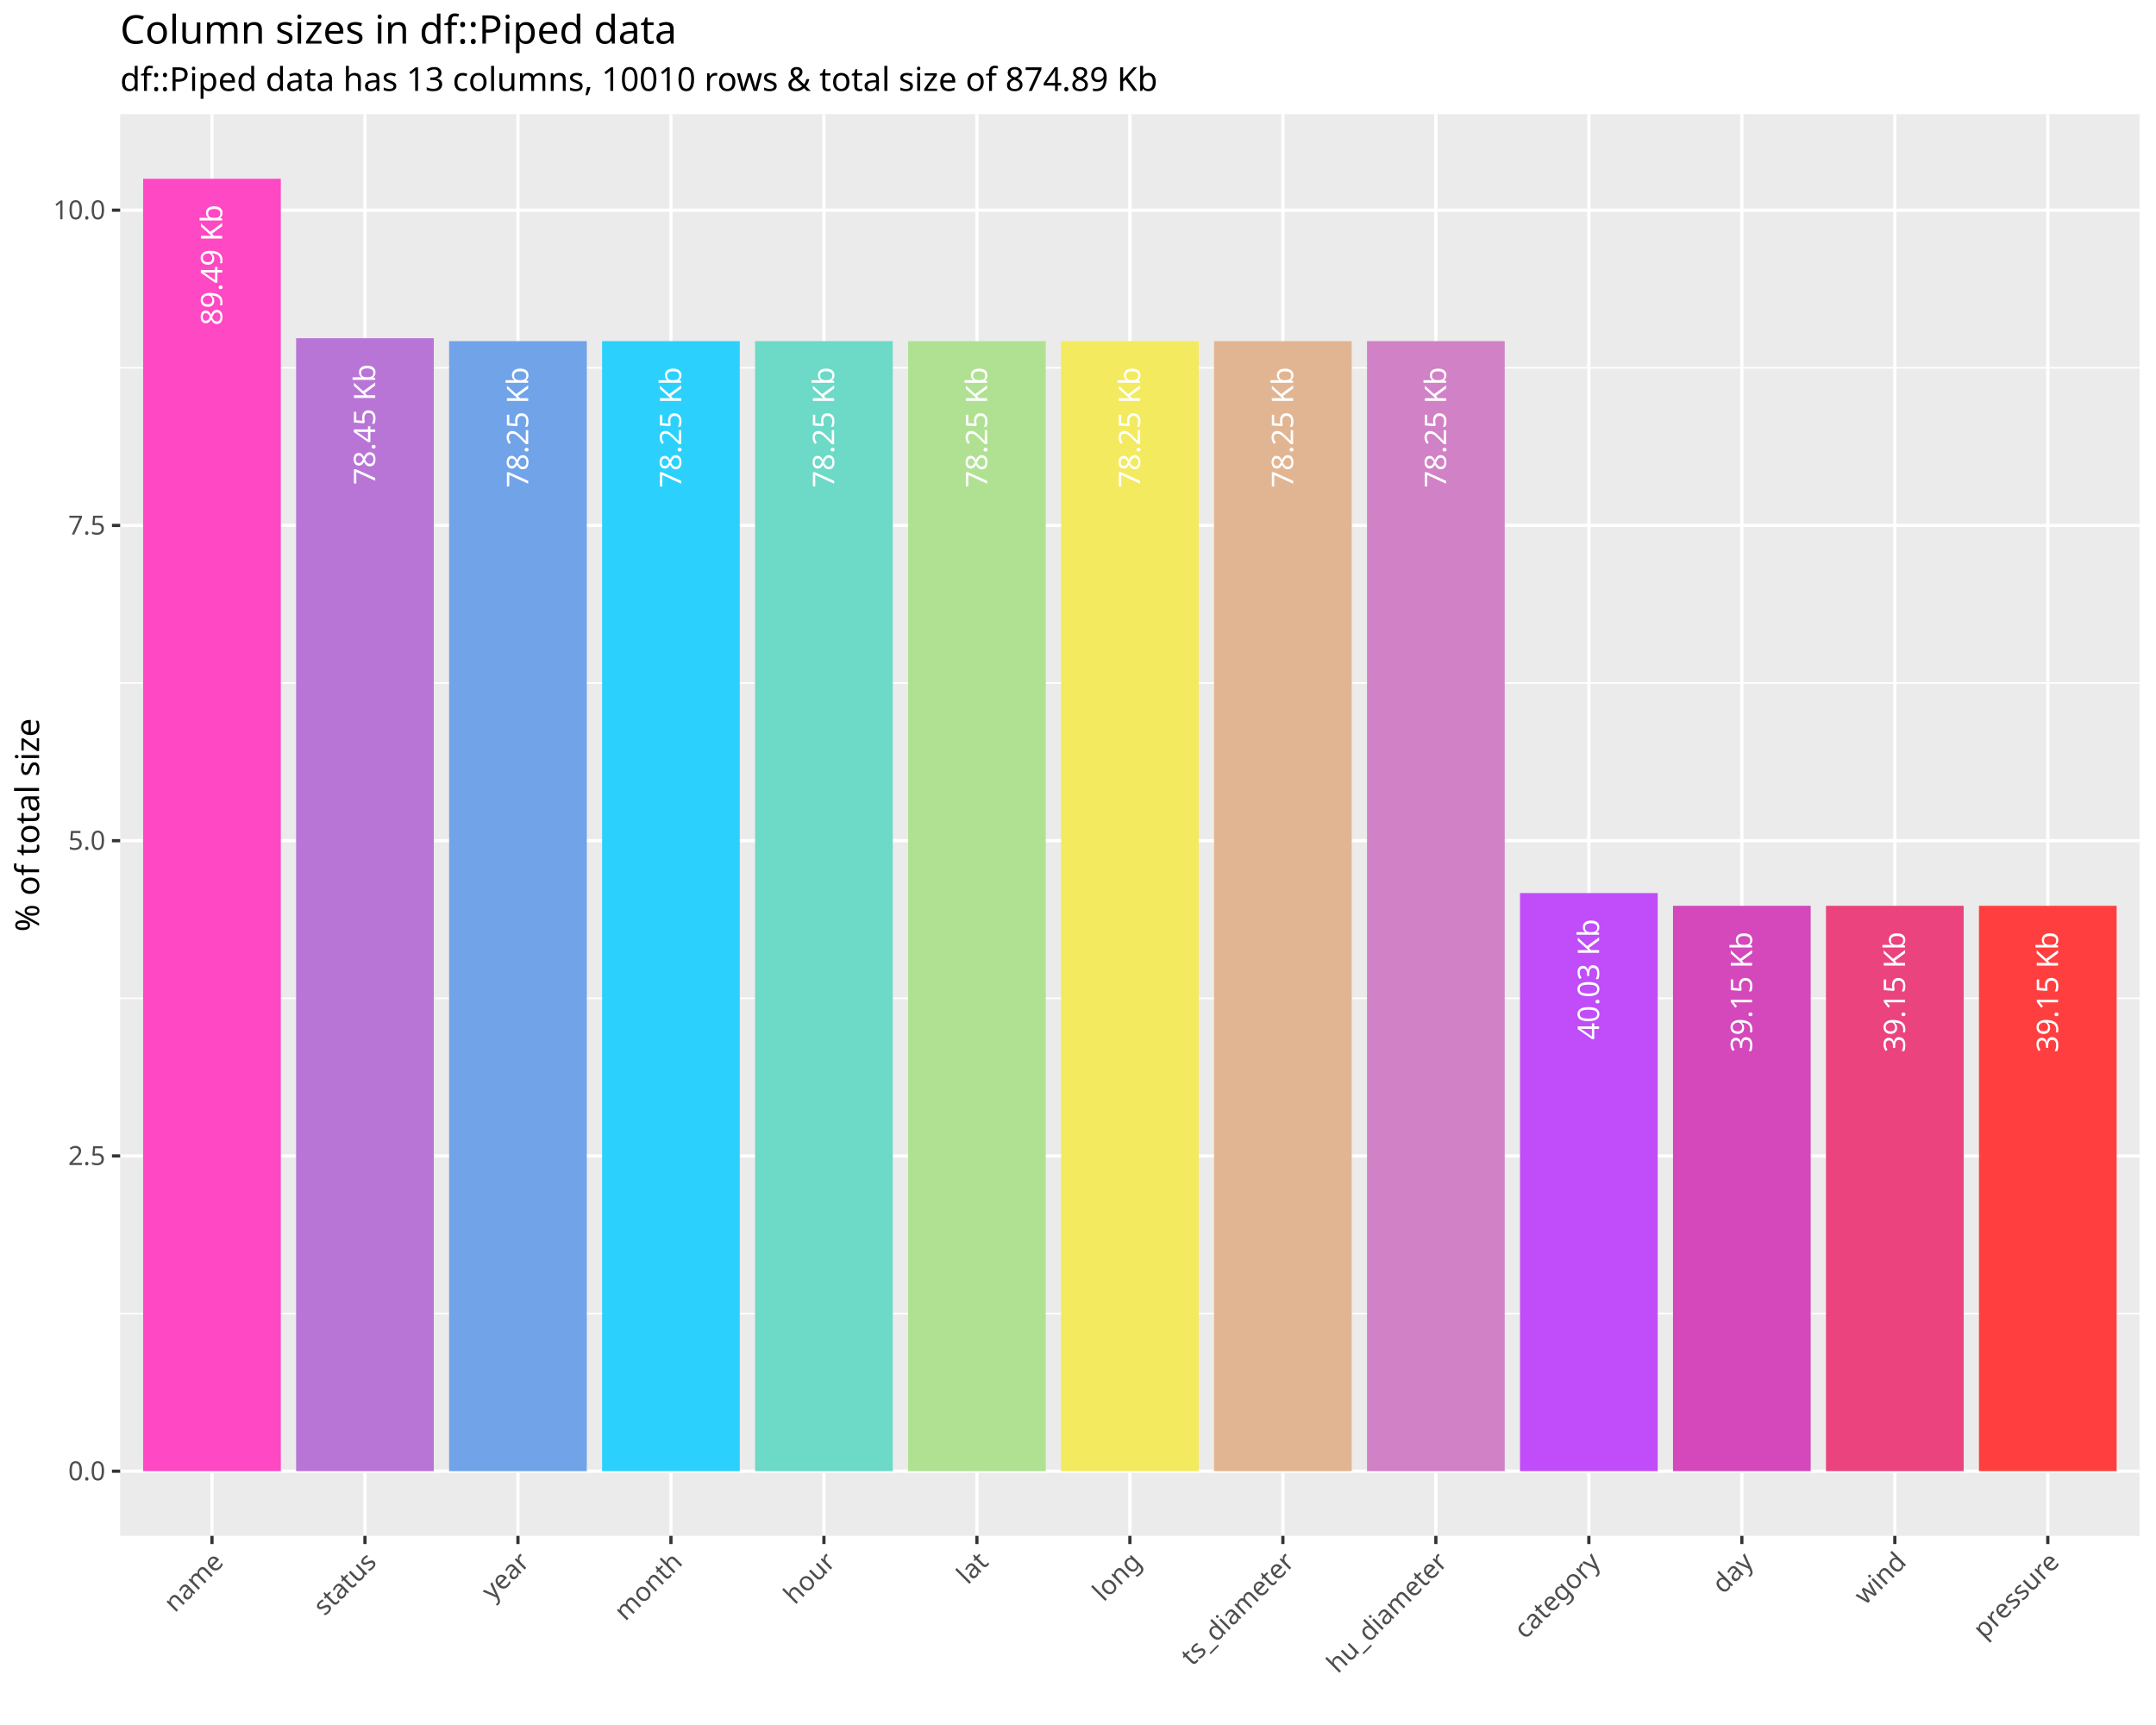
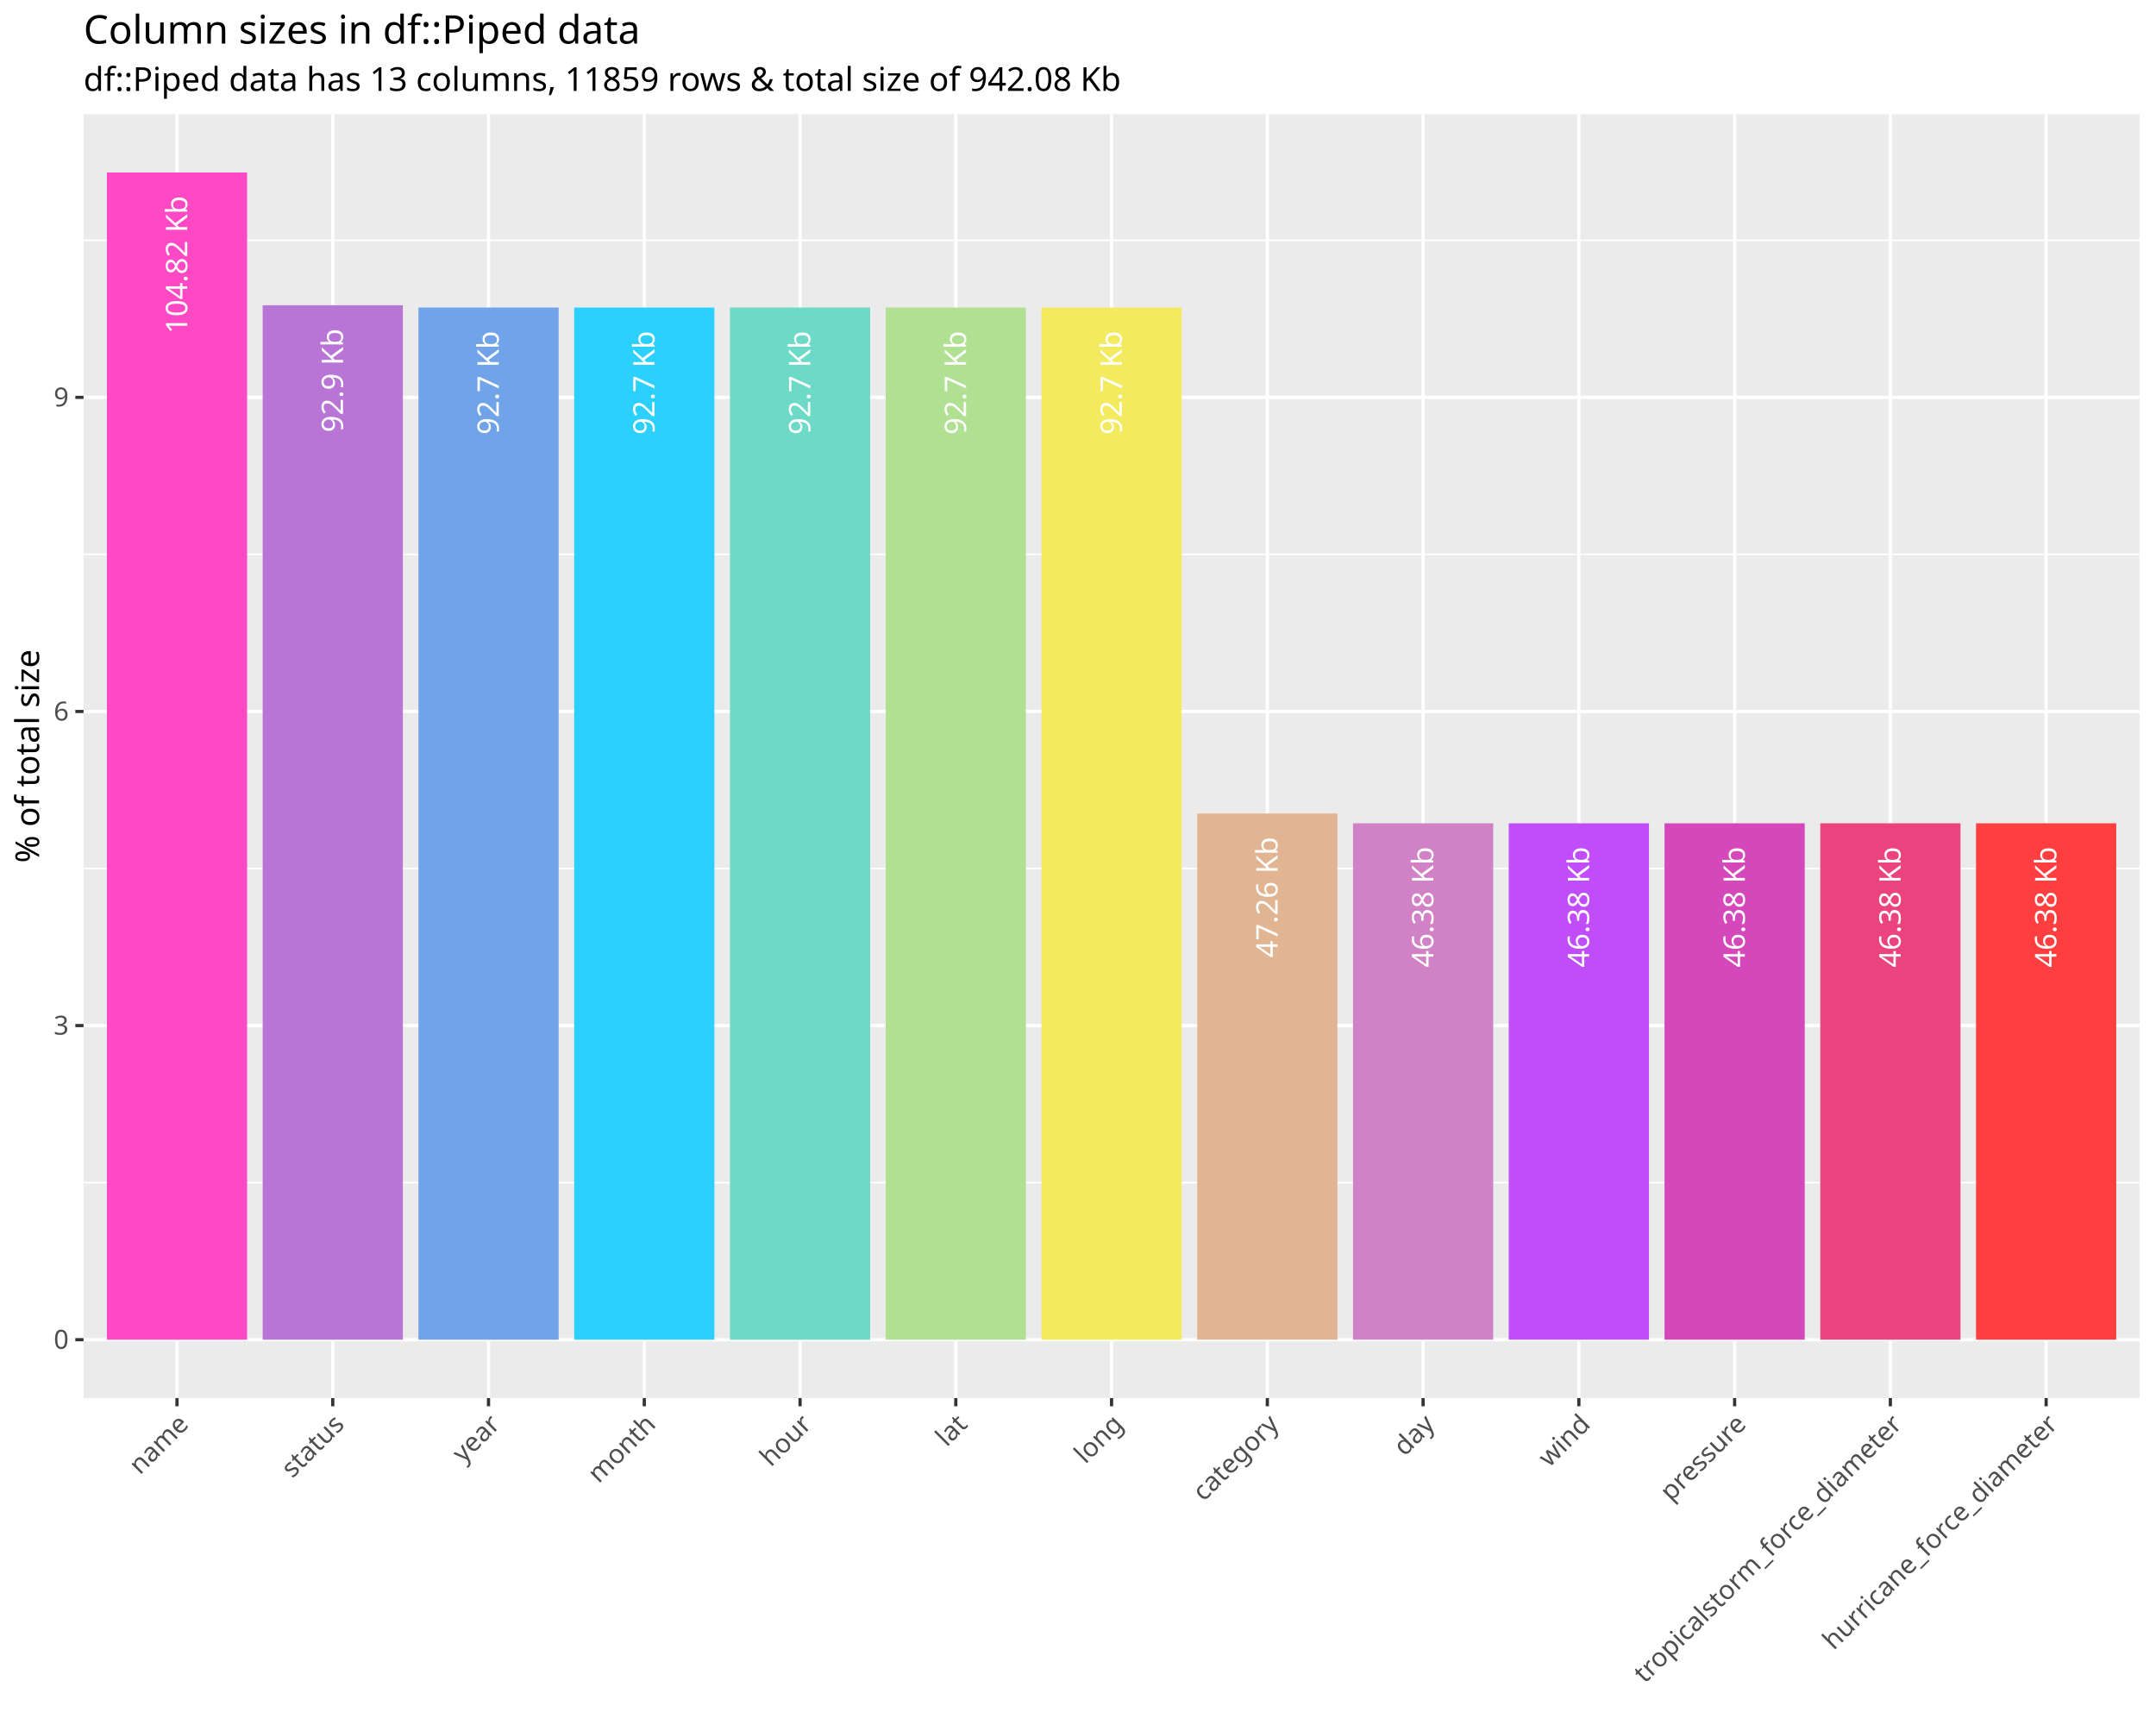
<svg xmlns="http://www.w3.org/2000/svg" class="svglite" data-engine-version="2.0" width="720.00pt" height="576.00pt" viewBox="0 0 720.00 576.00">
  <defs>
    <style type="text/css">
    .svglite line, .svglite polyline, .svglite polygon, .svglite path, .svglite rect, .svglite circle {
      fill: none;
      stroke: #000000;
      stroke-linecap: round;
      stroke-linejoin: round;
      stroke-miterlimit: 10.00;
    }
  </style>
  </defs>
  <rect width="100%" height="100%" style="stroke: none; fill: #FFFFFF;" />
  <defs>
    <clipPath id="cpMC4wMHw3MjAuMDB8MC4wMHw1NzYuMDA=">
      <rect x="0.00" y="0.00" width="720.00" height="576.00" />
    </clipPath>
  </defs>
  <g clip-path="url(#cpMC4wMHw3MjAuMDB8MC4wMHw1NzYuMDA=)">
    <rect x="0.00" y="0.00" width="720.00" height="576.00" style="stroke-width: 1.07; stroke: #FFFFFF; fill: #FFFFFF;" />
  </g>
  <defs>
-     <clipPath id="cpNDAuMTN8NzE0LjUyfDM4LjEyfDUxMi44Mw==">
-       <rect x="40.13" y="38.12" width="674.39" height="474.71" />
+     <clipPath id="cpMjcuOTB8NzE0LjUyfDM4LjEyfDQ2Ni44Mw==">
+       <rect x="27.90" y="38.12" width="686.62" height="428.71" />
    </clipPath>
  </defs>
-   <g clip-path="url(#cpNDAuMTN8NzE0LjUyfDM4LjEyfDUxMi44Mw==)">
-     <rect x="40.13" y="38.12" width="674.39" height="474.71" style="stroke-width: 1.07; stroke: none; fill: #EBEBEB;" />
-     <polyline points="40.13,438.62 714.52,438.62 " style="stroke-width: 0.53; stroke: #FFFFFF; stroke-linecap: butt;" />
-     <polyline points="40.13,333.35 714.52,333.35 " style="stroke-width: 0.53; stroke: #FFFFFF; stroke-linecap: butt;" />
-     <polyline points="40.13,228.08 714.52,228.08 " style="stroke-width: 0.53; stroke: #FFFFFF; stroke-linecap: butt;" />
-     <polyline points="40.13,122.82 714.52,122.82 " style="stroke-width: 0.53; stroke: #FFFFFF; stroke-linecap: butt;" />
-     <polyline points="40.13,491.25 714.52,491.25 " style="stroke-width: 1.07; stroke: #FFFFFF; stroke-linecap: butt;" />
-     <polyline points="40.13,385.98 714.52,385.98 " style="stroke-width: 1.07; stroke: #FFFFFF; stroke-linecap: butt;" />
-     <polyline points="40.13,280.72 714.52,280.72 " style="stroke-width: 1.07; stroke: #FFFFFF; stroke-linecap: butt;" />
-     <polyline points="40.13,175.45 714.52,175.45 " style="stroke-width: 1.07; stroke: #FFFFFF; stroke-linecap: butt;" />
-     <polyline points="40.13,70.18 714.52,70.18 " style="stroke-width: 1.07; stroke: #FFFFFF; stroke-linecap: butt;" />
-     <polyline points="70.79,512.83 70.79,38.12 " style="stroke-width: 1.07; stroke: #FFFFFF; stroke-linecap: butt;" />
-     <polyline points="121.88,512.83 121.88,38.12 " style="stroke-width: 1.07; stroke: #FFFFFF; stroke-linecap: butt;" />
-     <polyline points="172.97,512.83 172.97,38.12 " style="stroke-width: 1.07; stroke: #FFFFFF; stroke-linecap: butt;" />
-     <polyline points="224.06,512.83 224.06,38.12 " style="stroke-width: 1.07; stroke: #FFFFFF; stroke-linecap: butt;" />
-     <polyline points="275.15,512.83 275.15,38.12 " style="stroke-width: 1.07; stroke: #FFFFFF; stroke-linecap: butt;" />
-     <polyline points="326.24,512.83 326.24,38.12 " style="stroke-width: 1.07; stroke: #FFFFFF; stroke-linecap: butt;" />
-     <polyline points="377.33,512.83 377.33,38.12 " style="stroke-width: 1.07; stroke: #FFFFFF; stroke-linecap: butt;" />
-     <polyline points="428.42,512.83 428.42,38.12 " style="stroke-width: 1.07; stroke: #FFFFFF; stroke-linecap: butt;" />
-     <polyline points="479.51,512.83 479.51,38.12 " style="stroke-width: 1.07; stroke: #FFFFFF; stroke-linecap: butt;" />
-     <polyline points="530.60,512.83 530.60,38.12 " style="stroke-width: 1.07; stroke: #FFFFFF; stroke-linecap: butt;" />
-     <polyline points="581.69,512.83 581.69,38.12 " style="stroke-width: 1.07; stroke: #FFFFFF; stroke-linecap: butt;" />
-     <polyline points="632.78,512.83 632.78,38.12 " style="stroke-width: 1.07; stroke: #FFFFFF; stroke-linecap: butt;" />
-     <polyline points="683.87,512.83 683.87,38.12 " style="stroke-width: 1.07; stroke: #FFFFFF; stroke-linecap: butt;" />
-     <rect x="47.80" y="59.69" width="45.98" height="431.55" style="stroke-width: 1.07; stroke: none; stroke-linecap: square; stroke-linejoin: miter; fill: #FF48C4;" />
-     <rect x="98.89" y="112.93" width="45.98" height="378.32" style="stroke-width: 1.07; stroke: none; stroke-linecap: square; stroke-linejoin: miter; fill: #B875D6;" />
-     <rect x="149.98" y="113.91" width="45.98" height="377.34" style="stroke-width: 1.07; stroke: none; stroke-linecap: square; stroke-linejoin: miter; fill: #71A3E9;" />
-     <rect x="201.07" y="113.91" width="45.98" height="377.34" style="stroke-width: 1.07; stroke: none; stroke-linecap: square; stroke-linejoin: miter; fill: #2BD1FC;" />
-     <rect x="252.16" y="113.91" width="45.98" height="377.34" style="stroke-width: 1.07; stroke: none; stroke-linecap: square; stroke-linejoin: miter; fill: #6DD9C7;" />
-     <rect x="303.25" y="113.91" width="45.98" height="377.34" style="stroke-width: 1.07; stroke: none; stroke-linecap: square; stroke-linejoin: miter; fill: #B0E193;" />
-     <rect x="354.34" y="113.91" width="45.98" height="377.34" style="stroke-width: 1.07; stroke: none; stroke-linecap: square; stroke-linejoin: miter; fill: #F3EA5F;" />
-     <rect x="405.43" y="113.91" width="45.98" height="377.34" style="stroke-width: 1.07; stroke: none; stroke-linecap: square; stroke-linejoin: miter; fill: #E2B592;" />
-     <rect x="456.52" y="113.91" width="45.98" height="377.34" style="stroke-width: 1.07; stroke: none; stroke-linecap: square; stroke-linejoin: miter; fill: #D181C5;" />
-     <rect x="507.61" y="298.21" width="45.98" height="193.04" style="stroke-width: 1.07; stroke: none; stroke-linecap: square; stroke-linejoin: miter; fill: #C04DF9;" />
-     <rect x="558.70" y="302.46" width="45.98" height="188.78" style="stroke-width: 1.07; stroke: none; stroke-linecap: square; stroke-linejoin: miter; fill: #D448BB;" />
-     <rect x="609.79" y="302.46" width="45.98" height="188.78" style="stroke-width: 1.07; stroke: none; stroke-linecap: square; stroke-linejoin: miter; fill: #EA437D;" />
-     <rect x="660.88" y="302.46" width="45.98" height="188.78" style="stroke-width: 1.07; stroke: none; stroke-linecap: square; stroke-linejoin: miter; fill: #FF3F3F;" />
-     <text transform="translate(74.21,68.33) rotate(-90)" text-anchor="end" style="font-size: 9.96px; fill: #FFFFFF; font-family: sans;" textLength="39.87px" lengthAdjust="spacingAndGlyphs">89.49 Kb</text>
-     <text transform="translate(125.30,121.56) rotate(-90)" text-anchor="end" style="font-size: 9.96px; fill: #FFFFFF; font-family: sans;" textLength="39.87px" lengthAdjust="spacingAndGlyphs">78.45 Kb</text>
-     <text transform="translate(176.39,122.54) rotate(-90)" text-anchor="end" style="font-size: 9.96px; fill: #FFFFFF; font-family: sans;" textLength="39.87px" lengthAdjust="spacingAndGlyphs">78.25 Kb</text>
-     <text transform="translate(227.48,122.54) rotate(-90)" text-anchor="end" style="font-size: 9.96px; fill: #FFFFFF; font-family: sans;" textLength="39.87px" lengthAdjust="spacingAndGlyphs">78.25 Kb</text>
-     <text transform="translate(278.57,122.54) rotate(-90)" text-anchor="end" style="font-size: 9.96px; fill: #FFFFFF; font-family: sans;" textLength="39.87px" lengthAdjust="spacingAndGlyphs">78.25 Kb</text>
-     <text transform="translate(329.66,122.54) rotate(-90)" text-anchor="end" style="font-size: 9.96px; fill: #FFFFFF; font-family: sans;" textLength="39.87px" lengthAdjust="spacingAndGlyphs">78.25 Kb</text>
-     <text transform="translate(380.75,122.54) rotate(-90)" text-anchor="end" style="font-size: 9.96px; fill: #FFFFFF; font-family: sans;" textLength="39.87px" lengthAdjust="spacingAndGlyphs">78.25 Kb</text>
-     <text transform="translate(431.84,122.54) rotate(-90)" text-anchor="end" style="font-size: 9.96px; fill: #FFFFFF; font-family: sans;" textLength="39.87px" lengthAdjust="spacingAndGlyphs">78.25 Kb</text>
-     <text transform="translate(482.93,122.54) rotate(-90)" text-anchor="end" style="font-size: 9.96px; fill: #FFFFFF; font-family: sans;" textLength="39.87px" lengthAdjust="spacingAndGlyphs">78.25 Kb</text>
-     <text transform="translate(534.02,306.84) rotate(-90)" text-anchor="end" style="font-size: 9.96px; fill: #FFFFFF; font-family: sans;" textLength="39.87px" lengthAdjust="spacingAndGlyphs">40.03 Kb</text>
-     <text transform="translate(585.11,311.10) rotate(-90)" text-anchor="end" style="font-size: 9.96px; fill: #FFFFFF; font-family: sans;" textLength="39.87px" lengthAdjust="spacingAndGlyphs">39.15 Kb</text>
-     <text transform="translate(636.20,311.10) rotate(-90)" text-anchor="end" style="font-size: 9.96px; fill: #FFFFFF; font-family: sans;" textLength="39.87px" lengthAdjust="spacingAndGlyphs">39.15 Kb</text>
-     <text transform="translate(687.29,311.10) rotate(-90)" text-anchor="end" style="font-size: 9.96px; fill: #FFFFFF; font-family: sans;" textLength="39.87px" lengthAdjust="spacingAndGlyphs">39.15 Kb</text>
+   <g clip-path="url(#cpMjcuOTB8NzE0LjUyfDM4LjEyfDQ2Ni44Mw==)">
+     <rect x="27.90" y="38.12" width="686.62" height="428.71" style="stroke-width: 1.07; stroke: none; fill: #EBEBEB;" />
+     <polyline points="27.90,394.90 714.52,394.90 " style="stroke-width: 0.53; stroke: #FFFFFF; stroke-linecap: butt;" />
+     <polyline points="27.90,290.01 714.52,290.01 " style="stroke-width: 0.53; stroke: #FFFFFF; stroke-linecap: butt;" />
+     <polyline points="27.90,185.12 714.52,185.12 " style="stroke-width: 0.53; stroke: #FFFFFF; stroke-linecap: butt;" />
+     <polyline points="27.90,80.23 714.52,80.23 " style="stroke-width: 0.53; stroke: #FFFFFF; stroke-linecap: butt;" />
+     <polyline points="27.90,447.34 714.52,447.34 " style="stroke-width: 1.07; stroke: #FFFFFF; stroke-linecap: butt;" />
+     <polyline points="27.90,342.45 714.52,342.45 " style="stroke-width: 1.07; stroke: #FFFFFF; stroke-linecap: butt;" />
+     <polyline points="27.90,237.57 714.52,237.57 " style="stroke-width: 1.07; stroke: #FFFFFF; stroke-linecap: butt;" />
+     <polyline points="27.90,132.68 714.52,132.68 " style="stroke-width: 1.07; stroke: #FFFFFF; stroke-linecap: butt;" />
+     <polyline points="59.11,466.83 59.11,38.12 " style="stroke-width: 1.07; stroke: #FFFFFF; stroke-linecap: butt;" />
+     <polyline points="111.13,466.83 111.13,38.12 " style="stroke-width: 1.07; stroke: #FFFFFF; stroke-linecap: butt;" />
+     <polyline points="163.14,466.83 163.14,38.12 " style="stroke-width: 1.07; stroke: #FFFFFF; stroke-linecap: butt;" />
+     <polyline points="215.16,466.83 215.16,38.12 " style="stroke-width: 1.07; stroke: #FFFFFF; stroke-linecap: butt;" />
+     <polyline points="267.18,466.83 267.18,38.12 " style="stroke-width: 1.07; stroke: #FFFFFF; stroke-linecap: butt;" />
+     <polyline points="319.19,466.83 319.19,38.12 " style="stroke-width: 1.07; stroke: #FFFFFF; stroke-linecap: butt;" />
+     <polyline points="371.21,466.83 371.21,38.12 " style="stroke-width: 1.07; stroke: #FFFFFF; stroke-linecap: butt;" />
+     <polyline points="423.23,466.83 423.23,38.12 " style="stroke-width: 1.07; stroke: #FFFFFF; stroke-linecap: butt;" />
+     <polyline points="475.24,466.83 475.24,38.12 " style="stroke-width: 1.07; stroke: #FFFFFF; stroke-linecap: butt;" />
+     <polyline points="527.26,466.83 527.26,38.12 " style="stroke-width: 1.07; stroke: #FFFFFF; stroke-linecap: butt;" />
+     <polyline points="579.28,466.83 579.28,38.12 " style="stroke-width: 1.07; stroke: #FFFFFF; stroke-linecap: butt;" />
+     <polyline points="631.29,466.83 631.29,38.12 " style="stroke-width: 1.07; stroke: #FFFFFF; stroke-linecap: butt;" />
+     <polyline points="683.31,466.83 683.31,38.12 " style="stroke-width: 1.07; stroke: #FFFFFF; stroke-linecap: butt;" />
+     <rect x="35.70" y="57.60" width="46.82" height="389.74" style="stroke-width: 1.07; stroke: none; stroke-linecap: square; stroke-linejoin: miter; fill: #FF48C4;" />
+     <rect x="87.72" y="101.93" width="46.82" height="345.41" style="stroke-width: 1.07; stroke: none; stroke-linecap: square; stroke-linejoin: miter; fill: #B875D6;" />
+     <rect x="139.74" y="102.69" width="46.82" height="344.66" style="stroke-width: 1.07; stroke: none; stroke-linecap: square; stroke-linejoin: miter; fill: #71A3E9;" />
+     <rect x="191.75" y="102.69" width="46.82" height="344.66" style="stroke-width: 1.07; stroke: none; stroke-linecap: square; stroke-linejoin: miter; fill: #2BD1FC;" />
+     <rect x="243.77" y="102.69" width="46.82" height="344.66" style="stroke-width: 1.07; stroke: none; stroke-linecap: square; stroke-linejoin: miter; fill: #6DD9C7;" />
+     <rect x="295.79" y="102.69" width="46.82" height="344.66" style="stroke-width: 1.07; stroke: none; stroke-linecap: square; stroke-linejoin: miter; fill: #B0E193;" />
+     <rect x="347.80" y="102.69" width="46.82" height="344.66" style="stroke-width: 1.07; stroke: none; stroke-linecap: square; stroke-linejoin: miter; fill: #F3EA5F;" />
+     <rect x="399.82" y="271.63" width="46.82" height="175.71" style="stroke-width: 1.07; stroke: none; stroke-linecap: square; stroke-linejoin: miter; fill: #E2B592;" />
+     <rect x="451.84" y="274.91" width="46.82" height="172.43" style="stroke-width: 1.07; stroke: none; stroke-linecap: square; stroke-linejoin: miter; fill: #D181C5;" />
+     <rect x="503.85" y="274.91" width="46.82" height="172.43" style="stroke-width: 1.07; stroke: none; stroke-linecap: square; stroke-linejoin: miter; fill: #C04DF9;" />
+     <rect x="555.87" y="274.91" width="46.82" height="172.43" style="stroke-width: 1.07; stroke: none; stroke-linecap: square; stroke-linejoin: miter; fill: #D448BB;" />
+     <rect x="607.89" y="274.91" width="46.82" height="172.43" style="stroke-width: 1.07; stroke: none; stroke-linecap: square; stroke-linejoin: miter; fill: #EA437D;" />
+     <rect x="659.90" y="274.91" width="46.82" height="172.43" style="stroke-width: 1.07; stroke: none; stroke-linecap: square; stroke-linejoin: miter; fill: #FF3F3F;" />
+     <text transform="translate(62.54,65.40) rotate(-90)" text-anchor="end" style="font-size: 9.96px; fill: #FFFFFF; font-family: sans;" textLength="45.41px" lengthAdjust="spacingAndGlyphs">104.82 Kb</text>
+     <text transform="translate(114.55,109.73) rotate(-90)" text-anchor="end" style="font-size: 9.96px; fill: #FFFFFF; font-family: sans;" textLength="34.33px" lengthAdjust="spacingAndGlyphs">92.9 Kb</text>
+     <text transform="translate(166.57,110.48) rotate(-90)" text-anchor="end" style="font-size: 9.96px; fill: #FFFFFF; font-family: sans;" textLength="34.33px" lengthAdjust="spacingAndGlyphs">92.7 Kb</text>
+     <text transform="translate(218.59,110.48) rotate(-90)" text-anchor="end" style="font-size: 9.96px; fill: #FFFFFF; font-family: sans;" textLength="34.33px" lengthAdjust="spacingAndGlyphs">92.7 Kb</text>
+     <text transform="translate(270.60,110.48) rotate(-90)" text-anchor="end" style="font-size: 9.96px; fill: #FFFFFF; font-family: sans;" textLength="34.33px" lengthAdjust="spacingAndGlyphs">92.7 Kb</text>
+     <text transform="translate(322.62,110.48) rotate(-90)" text-anchor="end" style="font-size: 9.96px; fill: #FFFFFF; font-family: sans;" textLength="34.33px" lengthAdjust="spacingAndGlyphs">92.7 Kb</text>
+     <text transform="translate(374.64,110.48) rotate(-90)" text-anchor="end" style="font-size: 9.96px; fill: #FFFFFF; font-family: sans;" textLength="34.33px" lengthAdjust="spacingAndGlyphs">92.7 Kb</text>
+     <text transform="translate(426.65,279.43) rotate(-90)" text-anchor="end" style="font-size: 9.96px; fill: #FFFFFF; font-family: sans;" textLength="39.87px" lengthAdjust="spacingAndGlyphs">47.26 Kb</text>
+     <text transform="translate(478.67,282.71) rotate(-90)" text-anchor="end" style="font-size: 9.96px; fill: #FFFFFF; font-family: sans;" textLength="39.87px" lengthAdjust="spacingAndGlyphs">46.38 Kb</text>
+     <text transform="translate(530.69,282.71) rotate(-90)" text-anchor="end" style="font-size: 9.96px; fill: #FFFFFF; font-family: sans;" textLength="39.87px" lengthAdjust="spacingAndGlyphs">46.38 Kb</text>
+     <text transform="translate(582.70,282.71) rotate(-90)" text-anchor="end" style="font-size: 9.96px; fill: #FFFFFF; font-family: sans;" textLength="39.87px" lengthAdjust="spacingAndGlyphs">46.38 Kb</text>
+     <text transform="translate(634.72,282.71) rotate(-90)" text-anchor="end" style="font-size: 9.96px; fill: #FFFFFF; font-family: sans;" textLength="39.87px" lengthAdjust="spacingAndGlyphs">46.38 Kb</text>
+     <text transform="translate(686.74,282.71) rotate(-90)" text-anchor="end" style="font-size: 9.96px; fill: #FFFFFF; font-family: sans;" textLength="39.87px" lengthAdjust="spacingAndGlyphs">46.38 Kb</text>
  </g>
  <g clip-path="url(#cpMC4wMHw3MjAuMDB8MC4wMHw1NzYuMDA=)">
-     <text x="35.20" y="494.28" text-anchor="end" style="font-size: 8.80px; fill: #4D4D4D; font-family: sans;" textLength="12.23px" lengthAdjust="spacingAndGlyphs">0.0</text>
-     <text x="35.20" y="389.01" text-anchor="end" style="font-size: 8.80px; fill: #4D4D4D; font-family: sans;" textLength="12.23px" lengthAdjust="spacingAndGlyphs">2.5</text>
-     <text x="35.20" y="283.74" text-anchor="end" style="font-size: 8.80px; fill: #4D4D4D; font-family: sans;" textLength="12.23px" lengthAdjust="spacingAndGlyphs">5.0</text>
-     <text x="35.20" y="178.48" text-anchor="end" style="font-size: 8.80px; fill: #4D4D4D; font-family: sans;" textLength="12.23px" lengthAdjust="spacingAndGlyphs">7.5</text>
-     <text x="35.20" y="73.21" text-anchor="end" style="font-size: 8.80px; fill: #4D4D4D; font-family: sans;" textLength="17.13px" lengthAdjust="spacingAndGlyphs">10.0</text>
-     <polyline points="37.39,491.25 40.13,491.25 " style="stroke-width: 1.07; stroke: #333333; stroke-linecap: butt;" />
-     <polyline points="37.39,385.98 40.13,385.98 " style="stroke-width: 1.07; stroke: #333333; stroke-linecap: butt;" />
-     <polyline points="37.39,280.72 40.13,280.72 " style="stroke-width: 1.07; stroke: #333333; stroke-linecap: butt;" />
-     <polyline points="37.39,175.45 40.13,175.45 " style="stroke-width: 1.07; stroke: #333333; stroke-linecap: butt;" />
-     <polyline points="37.39,70.18 40.13,70.18 " style="stroke-width: 1.07; stroke: #333333; stroke-linecap: butt;" />
-     <polyline points="70.79,515.57 70.79,512.83 " style="stroke-width: 1.07; stroke: #333333; stroke-linecap: butt;" />
-     <polyline points="121.88,515.57 121.88,512.83 " style="stroke-width: 1.07; stroke: #333333; stroke-linecap: butt;" />
-     <polyline points="172.97,515.57 172.97,512.83 " style="stroke-width: 1.07; stroke: #333333; stroke-linecap: butt;" />
-     <polyline points="224.06,515.57 224.06,512.83 " style="stroke-width: 1.07; stroke: #333333; stroke-linecap: butt;" />
-     <polyline points="275.15,515.57 275.15,512.83 " style="stroke-width: 1.07; stroke: #333333; stroke-linecap: butt;" />
-     <polyline points="326.24,515.57 326.24,512.83 " style="stroke-width: 1.07; stroke: #333333; stroke-linecap: butt;" />
-     <polyline points="377.33,515.57 377.33,512.83 " style="stroke-width: 1.07; stroke: #333333; stroke-linecap: butt;" />
-     <polyline points="428.42,515.57 428.42,512.83 " style="stroke-width: 1.07; stroke: #333333; stroke-linecap: butt;" />
-     <polyline points="479.51,515.57 479.51,512.83 " style="stroke-width: 1.07; stroke: #333333; stroke-linecap: butt;" />
-     <polyline points="530.60,515.57 530.60,512.83 " style="stroke-width: 1.07; stroke: #333333; stroke-linecap: butt;" />
-     <polyline points="581.69,515.57 581.69,512.83 " style="stroke-width: 1.07; stroke: #333333; stroke-linecap: butt;" />
-     <polyline points="632.78,515.57 632.78,512.83 " style="stroke-width: 1.07; stroke: #333333; stroke-linecap: butt;" />
-     <polyline points="683.87,515.57 683.87,512.83 " style="stroke-width: 1.07; stroke: #333333; stroke-linecap: butt;" />
-     <text transform="translate(75.07,522.04) rotate(-45)" text-anchor="end" style="font-size: 8.80px; fill: #4D4D4D; font-family: sans;" textLength="22.02px" lengthAdjust="spacingAndGlyphs">name</text>
-     <text transform="translate(126.16,522.04) rotate(-45)" text-anchor="end" style="font-size: 8.80px; fill: #4D4D4D; font-family: sans;" textLength="23.49px" lengthAdjust="spacingAndGlyphs">status</text>
-     <text transform="translate(177.25,522.04) rotate(-45)" text-anchor="end" style="font-size: 8.80px; fill: #4D4D4D; font-family: sans;" textLength="17.12px" lengthAdjust="spacingAndGlyphs">year</text>
-     <text transform="translate(228.34,522.04) rotate(-45)" text-anchor="end" style="font-size: 8.80px; fill: #4D4D4D; font-family: sans;" textLength="24.46px" lengthAdjust="spacingAndGlyphs">month</text>
-     <text transform="translate(279.43,522.04) rotate(-45)" text-anchor="end" style="font-size: 8.80px; fill: #4D4D4D; font-family: sans;" textLength="17.61px" lengthAdjust="spacingAndGlyphs">hour</text>
-     <text transform="translate(330.52,522.04) rotate(-45)" text-anchor="end" style="font-size: 8.80px; fill: #4D4D4D; font-family: sans;" textLength="9.29px" lengthAdjust="spacingAndGlyphs">lat</text>
-     <text transform="translate(381.61,522.04) rotate(-45)" text-anchor="end" style="font-size: 8.80px; fill: #4D4D4D; font-family: sans;" textLength="16.64px" lengthAdjust="spacingAndGlyphs">long</text>
-     <text transform="translate(432.70,522.04) rotate(-45)" text-anchor="end" style="font-size: 8.80px; fill: #4D4D4D; font-family: sans;" textLength="45.98px" lengthAdjust="spacingAndGlyphs">ts_diameter</text>
-     <text transform="translate(483.79,522.04) rotate(-45)" text-anchor="end" style="font-size: 8.80px; fill: #4D4D4D; font-family: sans;" textLength="48.92px" lengthAdjust="spacingAndGlyphs">hu_diameter</text>
-     <text transform="translate(534.88,522.04) rotate(-45)" text-anchor="end" style="font-size: 8.80px; fill: #4D4D4D; font-family: sans;" textLength="33.76px" lengthAdjust="spacingAndGlyphs">category</text>
-     <text transform="translate(585.97,522.04) rotate(-45)" text-anchor="end" style="font-size: 8.80px; fill: #4D4D4D; font-family: sans;" textLength="14.19px" lengthAdjust="spacingAndGlyphs">day</text>
-     <text transform="translate(637.06,522.04) rotate(-45)" text-anchor="end" style="font-size: 8.80px; fill: #4D4D4D; font-family: sans;" textLength="18.10px" lengthAdjust="spacingAndGlyphs">wind</text>
-     <text transform="translate(688.15,522.04) rotate(-45)" text-anchor="end" style="font-size: 8.80px; fill: #4D4D4D; font-family: sans;" textLength="34.25px" lengthAdjust="spacingAndGlyphs">pressure</text>
-     <text transform="translate(13.05,275.47) rotate(-90)" text-anchor="middle" style="font-size: 11.00px; font-family: sans;" textLength="68.48px" lengthAdjust="spacingAndGlyphs">% of total size</text>
-     <text x="40.13" y="30.35" style="font-size: 11.00px; font-family: sans;" textLength="333.31px" lengthAdjust="spacingAndGlyphs">df::Piped data has 13 columns, 10010 rows &amp; total size of 874.89 Kb</text>
-     <text x="40.13" y="14.56" style="font-size: 13.20px; font-family: sans;" textLength="178.32px" lengthAdjust="spacingAndGlyphs">Column sizes in df::Piped data</text>
+     <text x="22.97" y="450.37" text-anchor="end" style="font-size: 8.80px; fill: #4D4D4D; font-family: sans;" textLength="4.89px" lengthAdjust="spacingAndGlyphs">0</text>
+     <text x="22.97" y="345.48" text-anchor="end" style="font-size: 8.80px; fill: #4D4D4D; font-family: sans;" textLength="4.89px" lengthAdjust="spacingAndGlyphs">3</text>
+     <text x="22.97" y="240.59" text-anchor="end" style="font-size: 8.80px; fill: #4D4D4D; font-family: sans;" textLength="4.89px" lengthAdjust="spacingAndGlyphs">6</text>
+     <text x="22.97" y="135.70" text-anchor="end" style="font-size: 8.80px; fill: #4D4D4D; font-family: sans;" textLength="4.89px" lengthAdjust="spacingAndGlyphs">9</text>
+     <polyline points="25.16,447.34 27.90,447.34 " style="stroke-width: 1.07; stroke: #333333; stroke-linecap: butt;" />
+     <polyline points="25.16,342.45 27.90,342.45 " style="stroke-width: 1.07; stroke: #333333; stroke-linecap: butt;" />
+     <polyline points="25.16,237.57 27.90,237.57 " style="stroke-width: 1.07; stroke: #333333; stroke-linecap: butt;" />
+     <polyline points="25.16,132.68 27.90,132.68 " style="stroke-width: 1.07; stroke: #333333; stroke-linecap: butt;" />
+     <polyline points="59.11,469.57 59.11,466.83 " style="stroke-width: 1.07; stroke: #333333; stroke-linecap: butt;" />
+     <polyline points="111.13,469.57 111.13,466.83 " style="stroke-width: 1.07; stroke: #333333; stroke-linecap: butt;" />
+     <polyline points="163.14,469.57 163.14,466.83 " style="stroke-width: 1.07; stroke: #333333; stroke-linecap: butt;" />
+     <polyline points="215.16,469.57 215.16,466.83 " style="stroke-width: 1.07; stroke: #333333; stroke-linecap: butt;" />
+     <polyline points="267.18,469.57 267.18,466.83 " style="stroke-width: 1.07; stroke: #333333; stroke-linecap: butt;" />
+     <polyline points="319.19,469.57 319.19,466.83 " style="stroke-width: 1.07; stroke: #333333; stroke-linecap: butt;" />
+     <polyline points="371.21,469.57 371.21,466.83 " style="stroke-width: 1.07; stroke: #333333; stroke-linecap: butt;" />
+     <polyline points="423.23,469.57 423.23,466.83 " style="stroke-width: 1.07; stroke: #333333; stroke-linecap: butt;" />
+     <polyline points="475.24,469.57 475.24,466.83 " style="stroke-width: 1.07; stroke: #333333; stroke-linecap: butt;" />
+     <polyline points="527.26,469.57 527.26,466.83 " style="stroke-width: 1.07; stroke: #333333; stroke-linecap: butt;" />
+     <polyline points="579.28,469.57 579.28,466.83 " style="stroke-width: 1.07; stroke: #333333; stroke-linecap: butt;" />
+     <polyline points="631.29,469.57 631.29,466.83 " style="stroke-width: 1.07; stroke: #333333; stroke-linecap: butt;" />
+     <polyline points="683.31,469.57 683.31,466.83 " style="stroke-width: 1.07; stroke: #333333; stroke-linecap: butt;" />
+     <text transform="translate(63.39,476.04) rotate(-45)" text-anchor="end" style="font-size: 8.80px; fill: #4D4D4D; font-family: sans;" textLength="22.02px" lengthAdjust="spacingAndGlyphs">name</text>
+     <text transform="translate(115.41,476.04) rotate(-45)" text-anchor="end" style="font-size: 8.80px; fill: #4D4D4D; font-family: sans;" textLength="23.49px" lengthAdjust="spacingAndGlyphs">status</text>
+     <text transform="translate(167.43,476.04) rotate(-45)" text-anchor="end" style="font-size: 8.80px; fill: #4D4D4D; font-family: sans;" textLength="17.12px" lengthAdjust="spacingAndGlyphs">year</text>
+     <text transform="translate(219.44,476.04) rotate(-45)" text-anchor="end" style="font-size: 8.80px; fill: #4D4D4D; font-family: sans;" textLength="24.46px" lengthAdjust="spacingAndGlyphs">month</text>
+     <text transform="translate(271.46,476.04) rotate(-45)" text-anchor="end" style="font-size: 8.80px; fill: #4D4D4D; font-family: sans;" textLength="17.61px" lengthAdjust="spacingAndGlyphs">hour</text>
+     <text transform="translate(323.48,476.04) rotate(-45)" text-anchor="end" style="font-size: 8.80px; fill: #4D4D4D; font-family: sans;" textLength="9.29px" lengthAdjust="spacingAndGlyphs">lat</text>
+     <text transform="translate(375.49,476.04) rotate(-45)" text-anchor="end" style="font-size: 8.80px; fill: #4D4D4D; font-family: sans;" textLength="16.64px" lengthAdjust="spacingAndGlyphs">long</text>
+     <text transform="translate(427.51,476.04) rotate(-45)" text-anchor="end" style="font-size: 8.80px; fill: #4D4D4D; font-family: sans;" textLength="33.76px" lengthAdjust="spacingAndGlyphs">category</text>
+     <text transform="translate(479.53,476.04) rotate(-45)" text-anchor="end" style="font-size: 8.80px; fill: #4D4D4D; font-family: sans;" textLength="14.19px" lengthAdjust="spacingAndGlyphs">day</text>
+     <text transform="translate(531.54,476.04) rotate(-45)" text-anchor="end" style="font-size: 8.80px; fill: #4D4D4D; font-family: sans;" textLength="18.10px" lengthAdjust="spacingAndGlyphs">wind</text>
+     <text transform="translate(583.56,476.04) rotate(-45)" text-anchor="end" style="font-size: 8.80px; fill: #4D4D4D; font-family: sans;" textLength="34.25px" lengthAdjust="spacingAndGlyphs">pressure</text>
+     <text transform="translate(635.58,476.04) rotate(-45)" text-anchor="end" style="font-size: 8.80px; fill: #4D4D4D; font-family: sans;" textLength="113.97px" lengthAdjust="spacingAndGlyphs">tropicalstorm_force_diameter</text>
+     <text transform="translate(687.59,476.04) rotate(-45)" text-anchor="end" style="font-size: 8.80px; fill: #4D4D4D; font-family: sans;" textLength="100.29px" lengthAdjust="spacingAndGlyphs">hurricane_force_diameter</text>
+     <text transform="translate(13.05,252.47) rotate(-90)" text-anchor="middle" style="font-size: 11.00px; font-family: sans;" textLength="68.48px" lengthAdjust="spacingAndGlyphs">% of total size</text>
+     <text x="27.90" y="30.35" style="font-size: 11.00px; font-family: sans;" textLength="333.31px" lengthAdjust="spacingAndGlyphs">df::Piped data has 13 columns, 11859 rows &amp; total size of 942.08 Kb</text>
+     <text x="27.90" y="14.56" style="font-size: 13.20px; font-family: sans;" textLength="178.32px" lengthAdjust="spacingAndGlyphs">Column sizes in df::Piped data</text>
  </g>
</svg>
